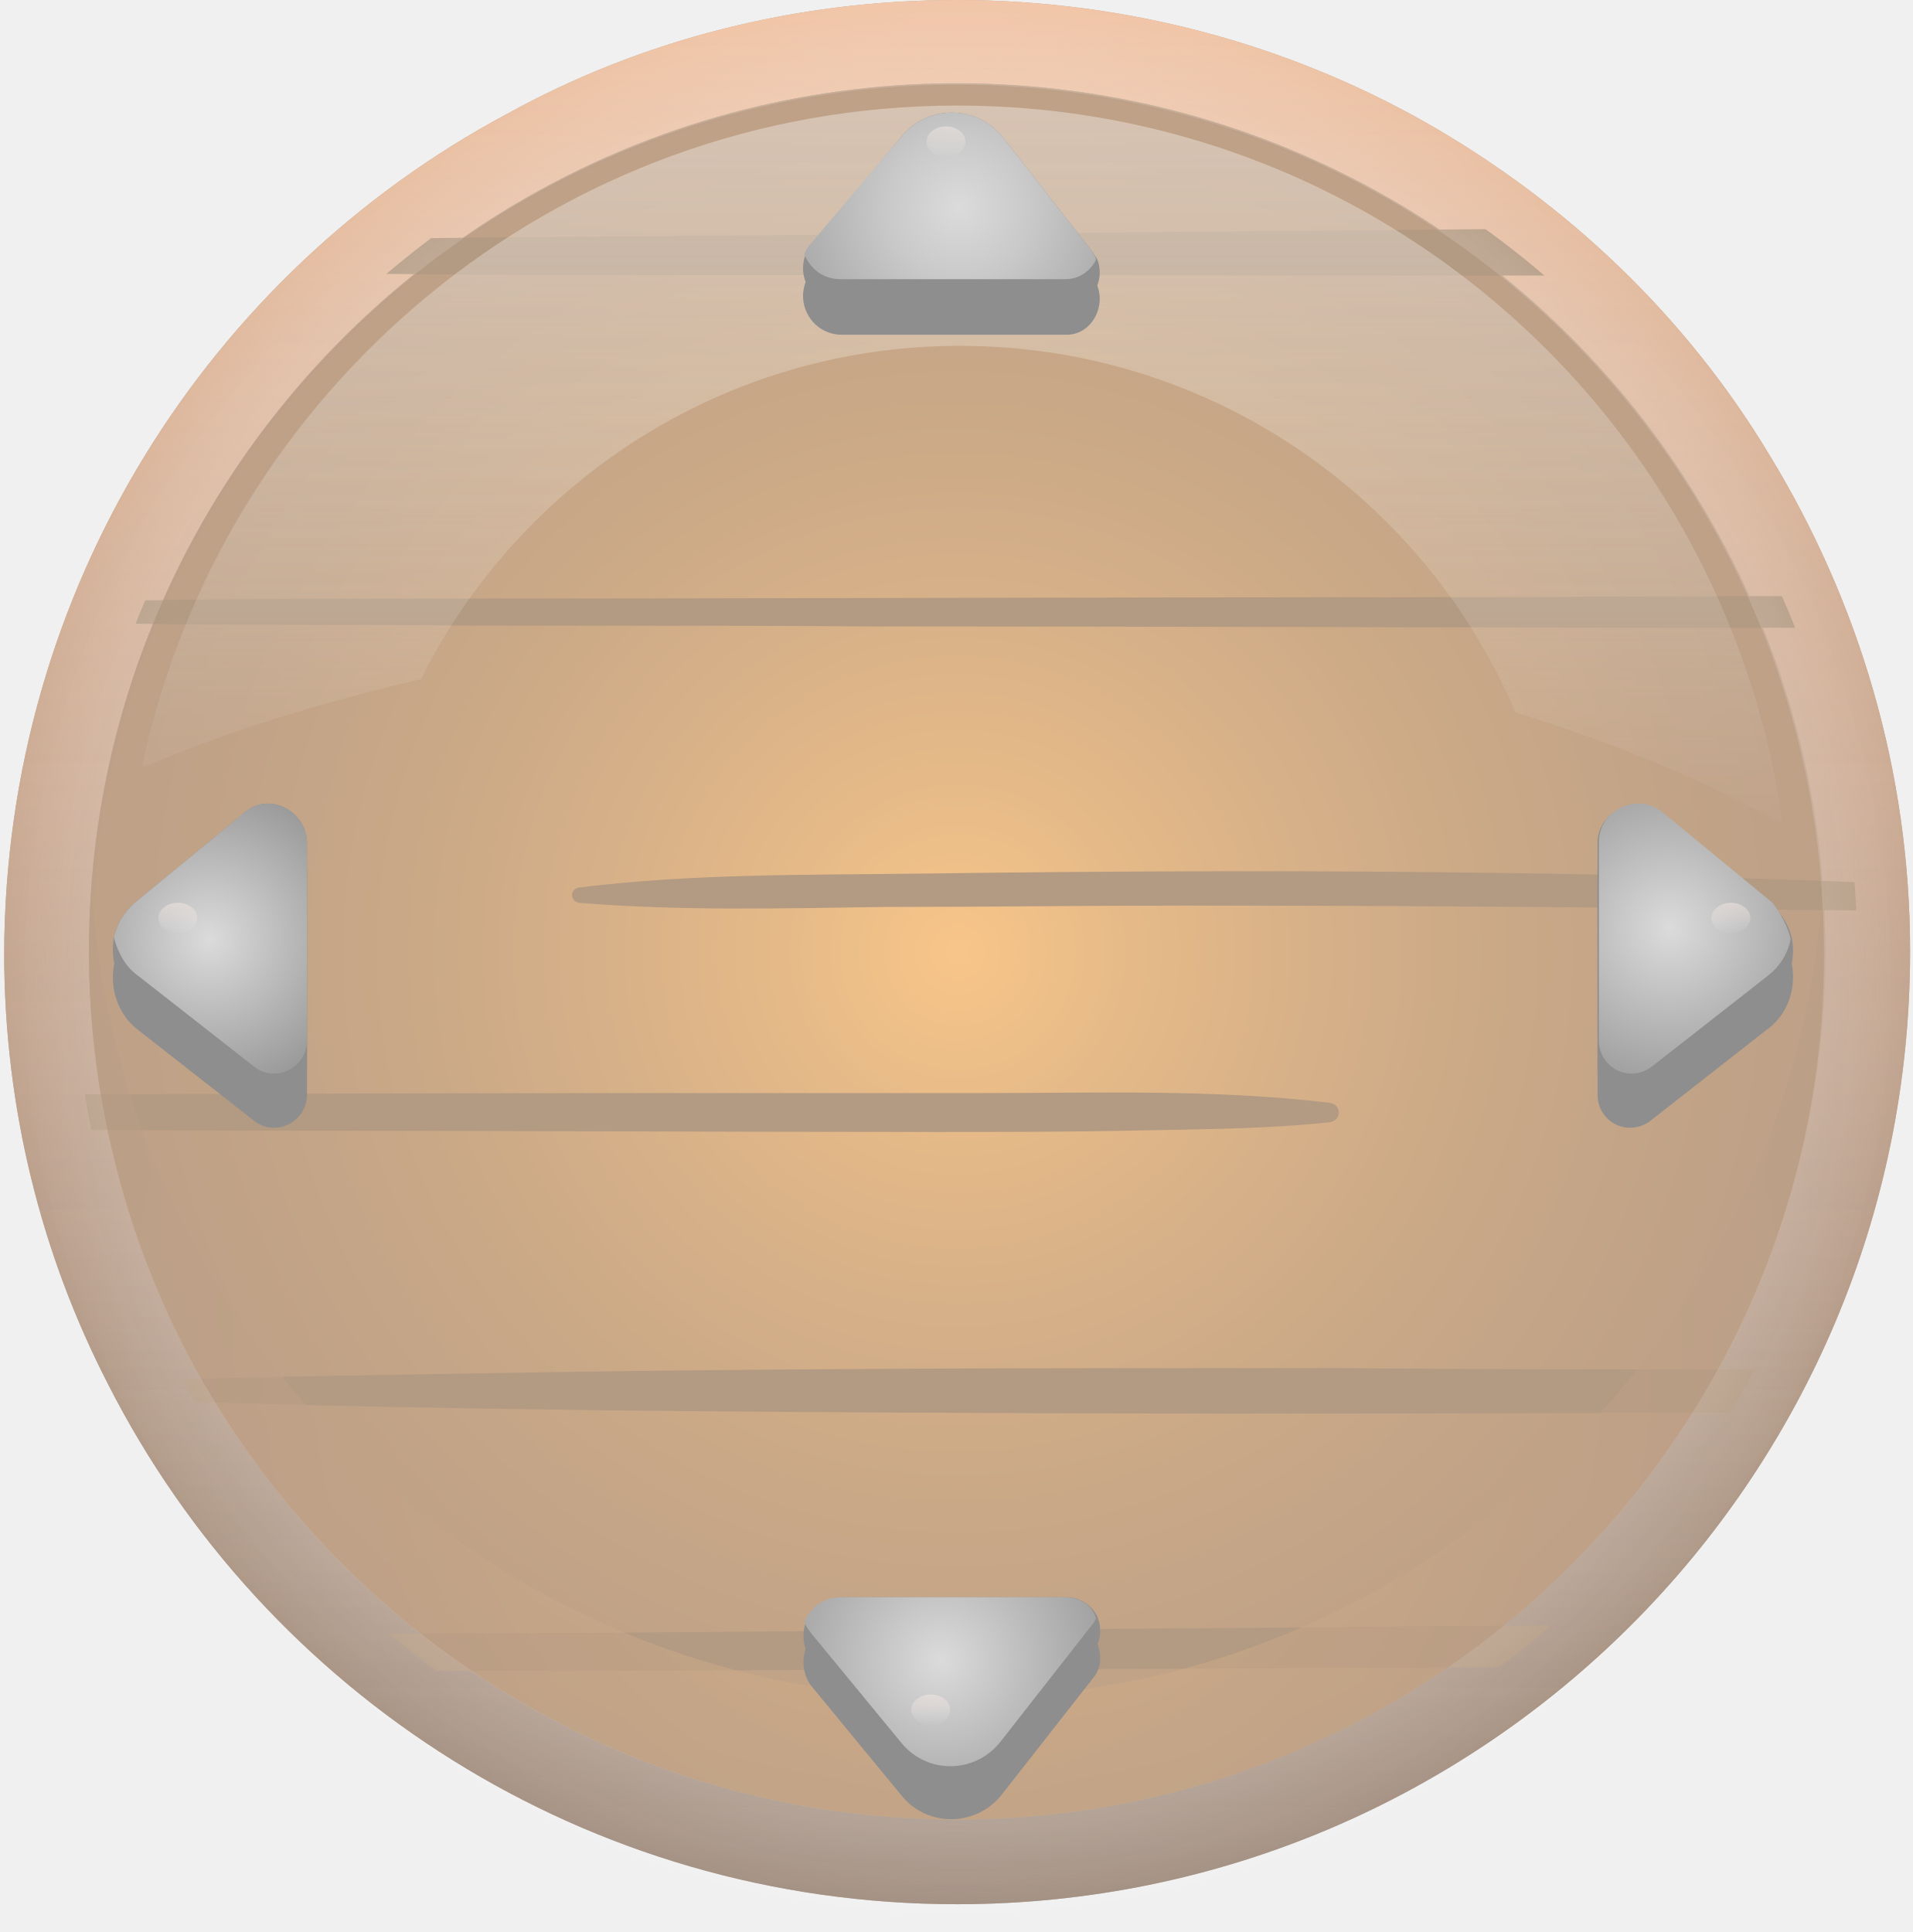
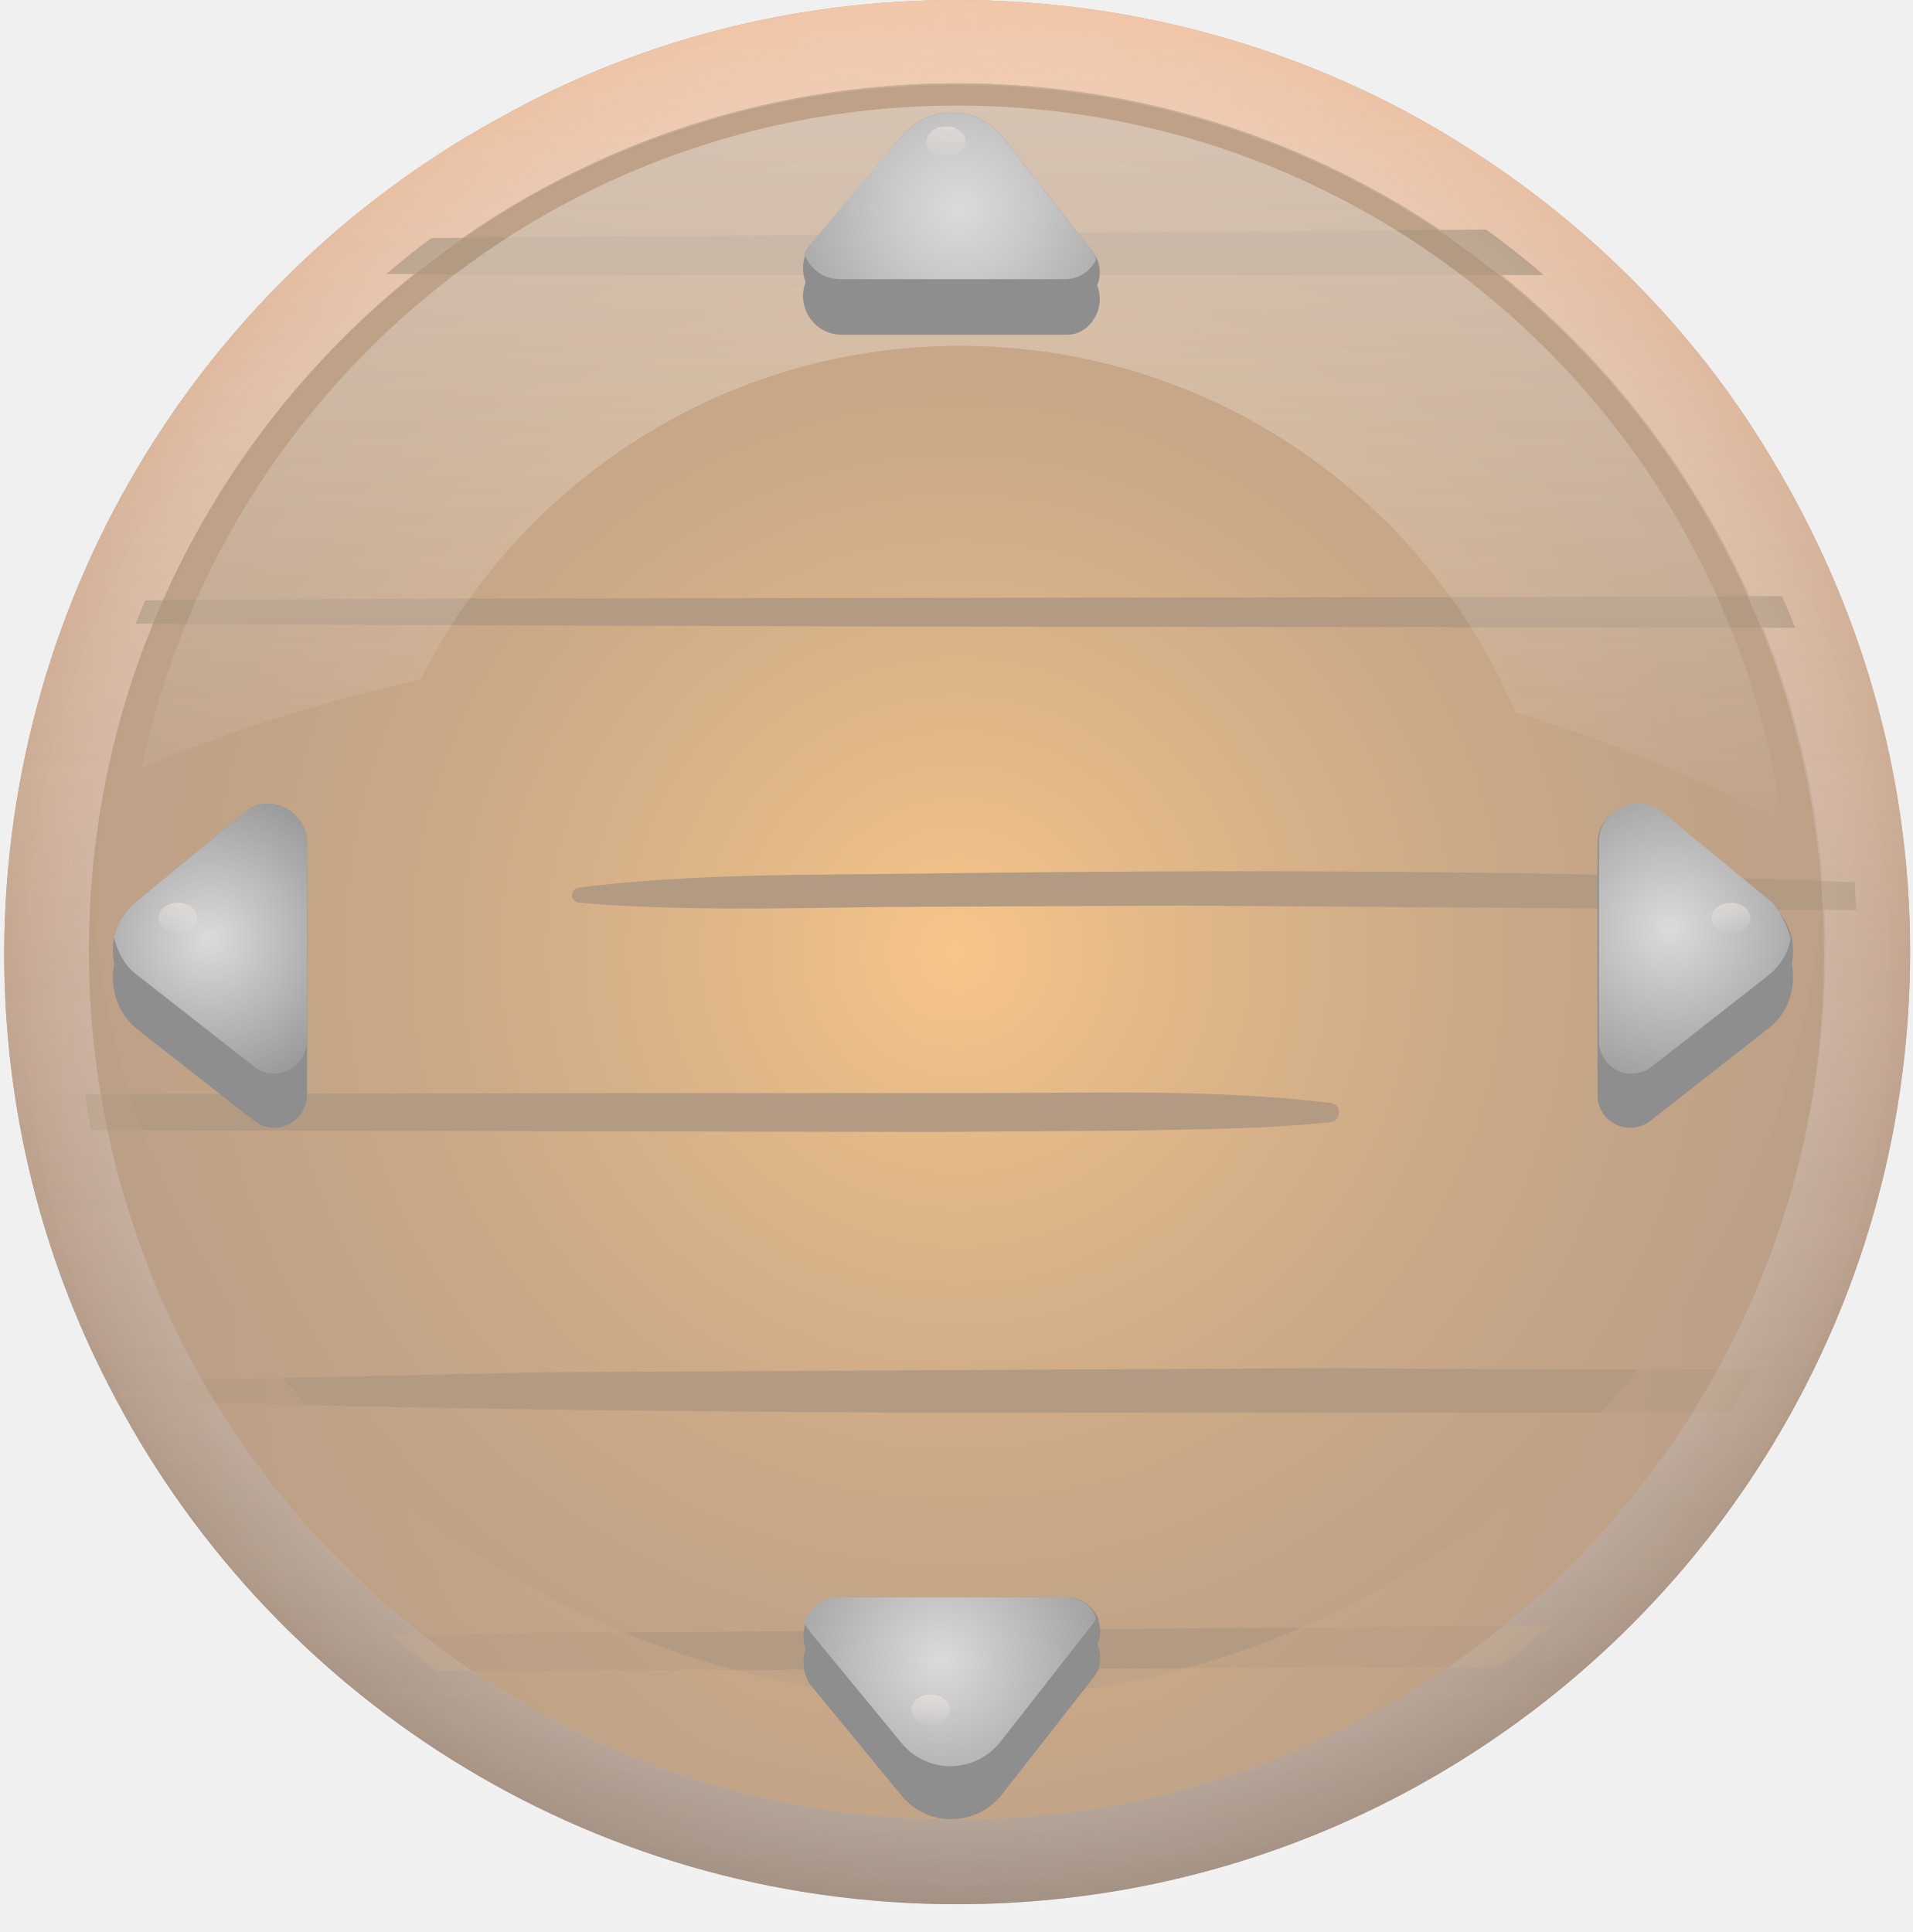
- <svg xmlns="http://www.w3.org/2000/svg" version="1.1" id="Layer_1" x="0px" y="0px" viewBox="0 0 137.7 139.1" style="enable-background:new 0 0 137.7 139.1;" xml:space="preserve">
-   <style type="text/css">
- 	.st0{fill:url(#SVGID_1_);}
- 	.st1{opacity:0.5;}
- 	.st2{fill:url(#SVGID_2_);}
- 	.st3{fill:url(#SVGID_3_);}
- 	.st4{fill:#845124;}
- 	.st5{fill:url(#SVGID_4_);}
- 	.st6{filter:url(#Adobe_OpacityMaskFilter);}
- 	.st7{fill:#FFFFFF;}
- 	.st8{mask:url(#SVGID_5_);}
- 	.st9{fill:#764314;}
- 	.st10{opacity:0.5;fill:url(#SVGID_6_);}
- 	.st11{opacity:0.8;fill:url(#SVGID_7_);}
- 	.st12{fill:#8E8E8E;}
- 	.st13{fill:url(#SVGID_8_);}
- 	.st14{fill:url(#SVGID_9_);}
- 	.st15{fill:url(#SVGID_10_);}
- 	.st16{fill:url(#SVGID_11_);}
- 	.st17{fill:url(#SVGID_12_);}
- 	.st18{fill:url(#SVGID_13_);}
- 	.st19{fill:url(#SVGID_14_);}
- 	.st20{fill:url(#SVGID_15_);}
- 	.st21{fill:url(#SVGID_16_);}
- </style>
-   <radialGradient id="SVGID_1_" cx="68.922" cy="70.555" r="68.558" gradientUnits="userSpaceOnUse">
-     <stop offset="0.114" style="stop-color:#FFFFFF;stop-opacity:0" />
-     <stop offset="0.489" style="stop-color:#F2E7E2" />
-     <stop offset="0.7" style="stop-color:#F3E9E5;stop-opacity:0.585" />
-     <stop offset="0.855" style="stop-color:#F8F1EE;stop-opacity:0.28" />
-     <stop offset="0.992" style="stop-color:#FFFEFE;stop-opacity:9.840548e-03" />
-     <stop offset="0.997" style="stop-color:#FFFFFF;stop-opacity:0" />
+ <svg xmlns="http://www.w3.org/2000/svg" xmlns:xlink="http://www.w3.org/1999/xlink" viewBox="0 0 137.7 139.1">
+   <radialGradient id="A" cx="68.923" cy="70.555" r="68.558" gradientUnits="userSpaceOnUse">
+     <stop offset=".114" stop-color="#fff" stop-opacity="0" />
+     <stop offset=".489" stop-color="#f2e7e2" />
+     <stop offset=".7" stop-color="#f3e9e5" stop-opacity=".585" />
+     <stop offset=".855" stop-color="#f8f1ee" stop-opacity=".28" />
+     <stop offset=".992" stop-color="#fffefe" stop-opacity=".01" />
+     <stop offset=".997" stop-color="#fff" stop-opacity="0" />
  </radialGradient>
-   <path class="st0" d="M127.5,34.9c-6.1-10-14.6-18.3-24.8-24C92.7,5.2,81.2,2,68.9,2c-11.7,0-22.8,2.9-32.5,8.2  C15,21.7,0.4,44.4,0.4,70.5c0,11.2,2.7,21.8,7.5,31.1c11.3,22.2,34.5,37.4,61.1,37.4c37.9,0,68.6-30.7,68.6-68.6  C137.5,57.5,133.8,45.3,127.5,34.9z M68.9,134.8c-25,0-46.6-14.2-57.2-35.1c-4.5-8.8-7-18.7-7-29.2c0-35.5,28.8-64.2,64.2-64.2  c23.2,0,43.6,12.3,54.8,30.8c5.9,9.7,9.4,21.2,9.4,33.4C133.1,106,104.4,134.8,68.9,134.8z" />
-   <g class="st1">
-     <linearGradient id="SVGID_2_" gradientUnits="userSpaceOnUse" x1="68.922" y1="0" x2="68.922" y2="137.11">
-       <stop offset="0" style="stop-color:#FFFFFF" />
-       <stop offset="0" style="stop-color:#90551D" />
-       <stop offset="1" style="stop-color:#4C2609;stop-opacity:0.75" />
+   <path d="M127.5 34.9c-6.1-10-14.6-18.3-24.8-24C92.7 5.2 81.2 2 68.9 2c-11.7 0-22.8 2.9-32.5 8.2C15 21.7.4 44.4.4 70.5c0 11.2 2.7 21.8 7.5 31.1C19.2 123.8 42.4 139 69 139c37.9 0 68.6-30.7 68.6-68.6-.1-12.9-3.8-25.1-10.1-35.5zm-58.6 99.9c-25 0-46.6-14.2-57.2-35.1-4.5-8.8-7-18.7-7-29.2C4.7 35 33.5 6.3 68.9 6.3c23.2 0 43.6 12.3 54.8 30.8 5.9 9.7 9.4 21.2 9.4 33.4 0 35.5-28.7 64.3-64.2 64.3z" fill="url(#A)" />
+   <g opacity=".5">
+     <linearGradient id="B" gradientUnits="userSpaceOnUse" x1="68.923" y1="0" x2="68.923" y2="137.11">
+       <stop offset="0" stop-color="#fff" />
+       <stop offset="0" stop-color="#90551d" />
+       <stop offset="1" stop-color="#4c2609" stop-opacity=".75" />
    </linearGradient>
-     <path class="st2" d="M137.5,68.5c0,37.9-30.7,68.6-68.6,68.6c-26.7,0-49.8-15.2-61.1-37.4c-4.8-9.3-7.5-19.9-7.5-31.1   C0.4,42.4,15,19.7,36.5,8.2C46.1,2.9,57.2,0,68.9,0c12.2,0,23.8,3.2,33.7,8.8c10.2,5.8,18.8,14,24.8,24   C133.8,43.3,137.5,55.5,137.5,68.5z" />
-     <linearGradient id="SVGID_3_" gradientUnits="userSpaceOnUse" x1="68.922" y1="0" x2="68.922" y2="137.11">
-       <stop offset="0" style="stop-color:#FFFFFF" />
-       <stop offset="0" style="stop-color:#F29C61" />
-       <stop offset="1" style="stop-color:#4C2609;stop-opacity:0.75" />
+     <use xlink:href="#F" fill="url(#B)" />
+     <linearGradient id="C" gradientUnits="userSpaceOnUse" x1="68.923" y1="0" x2="68.923" y2="137.11">
+       <stop offset="0" stop-color="#fff" />
+       <stop offset="0" stop-color="#f29c61" />
+       <stop offset="1" stop-color="#4c2609" stop-opacity=".75" />
    </linearGradient>
-     <path class="st3" d="M137.5,68.5c0,37.9-30.7,68.6-68.6,68.6c-26.7,0-49.8-15.2-61.1-37.4c-4.8-9.3-7.5-19.9-7.5-31.1   C0.4,42.4,15,19.7,36.5,8.2C46.1,2.9,57.2,0,68.9,0c12.2,0,23.8,3.2,33.7,8.8c10.2,5.8,18.8,14,24.8,24   C133.8,43.3,137.5,55.5,137.5,68.5z" />
-     <path class="st4" d="M131.4,68.5c0,34.5-28,62.5-62.5,62.5c-24.3,0-45.3-13.9-55.7-34.1c-4.3-8.5-6.8-18.1-6.8-28.4   c0-34.5,28-62.5,62.5-62.5c22.6,0,42.4,12,53.3,29.9C128.1,45.5,131.4,56.6,131.4,68.5z" />
-     <radialGradient id="SVGID_4_" cx="68.933" cy="68.548" r="86.87" gradientUnits="userSpaceOnUse">
-       <stop offset="0" style="stop-color:#FF9A21" />
-       <stop offset="0.135" style="stop-color:#DD8520" />
-       <stop offset="0.295" style="stop-color:#BC701F" />
-       <stop offset="0.46" style="stop-color:#A2601E" />
-       <stop offset="0.629" style="stop-color:#90541D" />
-       <stop offset="0.805" style="stop-color:#854D1D" />
-       <stop offset="1" style="stop-color:#814B1D" />
+     <use xlink:href="#F" fill="url(#C)" />
+     <use xlink:href="#G" fill="#845124" />
+     <radialGradient id="D" cx="68.933" cy="68.548" r="86.87" gradientUnits="userSpaceOnUse">
+       <stop offset="0" stop-color="#ff9a21" />
+       <stop offset=".135" stop-color="#dd8520" />
+       <stop offset=".295" stop-color="#bc701f" />
+       <stop offset=".46" stop-color="#a2601e" />
+       <stop offset=".629" stop-color="#90541d" />
+       <stop offset=".805" stop-color="#854d1d" />
+       <stop offset="1" stop-color="#814b1d" />
    </radialGradient>
-     <path class="st5" d="M131.4,68.5c0,34.5-28,62.5-62.5,62.5c-24.3,0-45.3-13.9-55.7-34.1c-4.3-8.5-6.8-18.1-6.8-28.4   c0-34.5,28-62.5,62.5-62.5c22.6,0,42.4,12,53.3,29.9C128.1,45.5,131.4,56.6,131.4,68.5z" />
+     <use xlink:href="#G" fill="url(#D)" />
    <defs>
-       <filter id="Adobe_OpacityMaskFilter" filterUnits="userSpaceOnUse" x="-34" y="16.2" width="205.6" height="104.2">
-         <feColorMatrix type="matrix" values="1 0 0 0 0  0 1 0 0 0  0 0 1 0 0  0 0 0 1 0" />
+       <filter id="E" filterUnits="userSpaceOnUse" x="-34" y="16.2" width="205.6" height="104.2">
+         <feColorMatrix values="1 0 0 0 0 0 1 0 0 0 0 0 1 0 0 0 0 0 1 0" />
      </filter>
+       <path id="F" d="M137.5 68.5c0 37.9-30.7 68.6-68.6 68.6-26.7 0-49.8-15.2-61.1-37.4C3 90.4.3 79.8.3 68.6.4 42.4 15 19.7 36.5 8.2 46.1 2.9 57.2 0 68.9 0c12.2 0 23.8 3.2 33.7 8.8 10.2 5.8 18.8 14 24.8 24 6.4 10.5 10.1 22.7 10.1 35.7z" />
+       <path id="G" d="M131.4 68.5c0 34.5-28 62.5-62.5 62.5-24.3 0-45.3-13.9-55.7-34.1-4.3-8.5-6.8-18.1-6.8-28.4C6.4 34 34.4 6 68.9 6c22.6 0 42.4 12 53.3 29.9a61.85 61.85 0 0 1 9.2 32.6z" />
    </defs>
-     <mask maskUnits="userSpaceOnUse" x="-34" y="16.2" width="205.6" height="104.2" id="SVGID_5_">
-       <g class="st6">
-         <path class="st7" d="M133.7,68.6c0,35.5-28.8,64.2-64.2,64.2c-25,0-46.6-14.2-57.2-35.1c-4.5-8.7-7-18.7-7-29.2     C5.2,33.2,34,4.4,69.4,4.4c23.2,0,43.6,12.3,54.8,30.8C130.2,44.9,133.7,56.4,133.7,68.6z" />
+     <mask maskUnits="userSpaceOnUse" x="-34" y="16.2" width="205.6" height="104.2" id="H">
+       <g filter="url(#E)">
+         <path d="M133.7 68.6c0 35.5-28.8 64.2-64.2 64.2-25 0-46.6-14.2-57.2-35.1-4.5-8.7-7-18.7-7-29.2C5.2 33.2 34 4.4 69.4 4.4c23.2 0 43.6 12.3 54.8 30.8a63.46 63.46 0 0 1 9.5 33.4z" fill="#fff" />
      </g>
    </mask>
-     <g class="st8">
-       <g>
-         <g>
-           <path class="st9" d="M0.7,19.1c20.3,0.8,40.6,0.7,60.9,0.7c20.3,0,40.6,0.1,60.9,0c11.5,0,23,0.3,34.4-0.3c1.9-0.1,1.9-2.9,0-3      c-10.1-0.5-20.3-0.2-30.4-0.1c-10.1,0-20.3,0.1-30.4,0.2c-20.3,0.2-40.6,0.3-60.9,0.5c-11.5,0.1-22.9,0.4-34.4,0.9      C-0.1,17.9-0.1,19.1,0.7,19.1L0.7,19.1z" />
-         </g>
-       </g>
-       <g>
-         <g>
-           <path class="st9" d="M-7.9,44.5c5.8,0.1,11.7,0.3,17.5,0.4c5.8,0.1,11.7,0.1,17.5,0.1c11.7,0.1,23.3,0,35,0.1      c23.1,0,46.3,0.1,69.4,0.1c13.2,0,26.3,0,39.5-0.5c0.8,0,0.8-1.2,0-1.2C147.7,42.6,124.4,43,101,43c-23.1,0-46.3,0.1-69.4,0.1      c-6.6,0-13.2,0-19.7,0.1c-6.6,0.1-13.2,0.4-19.7,0.5C-8.4,43.7-8.4,44.5-7.9,44.5L-7.9,44.5z" />
-         </g>
-       </g>
-       <g>
-         <g>
-           <path class="st9" d="M153.3,64.5c-29-1.8-58.2-2-87.2-1.6c-8.1,0.1-16.4,0-24.4,1c-0.7,0.1-0.7,1,0,1.1      c7.3,0.6,14.6,0.4,21.9,0.3c7.2,0,14.5-0.1,21.7-0.1c14.5,0,29.1,0.1,43.6,0.3c8.1,0.1,16.3,0.1,24.4,0.1      C154,65.6,154,64.5,153.3,64.5L153.3,64.5z" />
-         </g>
-       </g>
-       <g>
-         <g>
-           <path class="st9" d="M-33.1,80.9c16.7,0.5,33.5,0.4,50.2,0.5c16.7,0,33.5,0.1,50.2,0.1c4.7,0,9.5,0,14.2-0.1      c4.8-0.1,9.5-0.1,14.2-0.6c0.9-0.1,0.9-1.3,0-1.4c-8.3-1-16.9-0.7-25.2-0.7c-8.3,0-16.6,0-25,0c-16.7,0-33.5,0.1-50.2,0.1      c-9.5,0-19,0.2-28.5,0.4C-34.3,79.1-34.3,80.8-33.1,80.9L-33.1,80.9z" />
-         </g>
-       </g>
-       <g>
-         <g>
-           <path class="st9" d="M153.8,99.2c-4.8-0.2-9.6-0.4-14.5-0.5c-4.7-0.1-9.5,0-14.2-0.1c-9.6,0-19.1,0-28.7-0.1      c-19.1,0-38.2,0-57.3,0.3c-10.8,0.2-21.6,0.3-32.4,0.7c-0.8,0-0.8,1.2,0,1.2c19.1,0.7,38.2,0.9,57.3,1c19.1,0.1,38.2,0.1,57.3,0      c5.4,0,10.8,0,16.2-0.1c5.4,0,10.8-0.3,16.2-0.5C155,101.1,155,99.3,153.8,99.2L153.8,99.2z" />
-         </g>
-       </g>
-       <g>
-         <g>
-           <path class="st9" d="M5.3,119.8c9.1,0.9,18.4,0.5,27.5,0.5c9.1,0,18.2,0,27.2-0.1c18.2,0,36.5-0.1,54.7-0.2      c10.3-0.1,20.7,0.2,31-0.9c0.9-0.1,1-1.4,0-1.5c-9.1-0.9-18.4-0.7-27.5-0.6c-9.1,0-18.2,0.1-27.2,0.2      c-18.2,0.1-36.5,0.3-54.7,0.4c-10.3,0.1-20.7-0.3-31,0.8C4.3,118.5,4.3,119.7,5.3,119.8L5.3,119.8z" />
-         </g>
-       </g>
+     <g mask="url(#H)" fill="#764314">
+       <path d="M.7 19.1c20.3.8 40.6.7 60.9.7h60.9c11.5 0 23 .3 34.4-.3 1.9-.1 1.9-2.9 0-3-10.1-.5-20.3-.2-30.4-.1l-30.4.2-60.9.5A987.22 987.22 0 0 0 .8 18a.56.56 0 0 0-.1 1.1h0zm-8.6 25.4l17.5.4 17.5.1 35 .1 69.4.1 39.5-.5c.8 0 .8-1.2 0-1.2-23.3-.9-46.6-.5-70-.5l-69.4.1-19.7.1-19.7.5c-.6 0-.6.8-.1.8h0zm161.2 20c-29-1.8-58.2-2-87.2-1.6-8.1.1-16.4 0-24.4 1-.7.1-.7 1 0 1.1 7.3.6 14.6.4 21.9.3l21.7-.1 43.6.3 24.4.1c.7 0 .7-1.1 0-1.1h0zM-33.1 80.9c16.7.5 33.5.4 50.2.5l50.2.1 14.2-.1c4.8-.1 9.5-.1 14.2-.6a.7.7 0 0 0 0-1.4c-8.3-1-16.9-.7-25.2-.7h-25l-50.2.1-28.5.4c-1.1-.1-1.1 1.6.1 1.7h0zm186.9 18.3l-14.5-.5c-4.7-.1-9.5 0-14.2-.1-9.6 0-19.1 0-28.7-.1l-57.3.3-32.4.7c-.8 0-.8 1.2 0 1.2 19.1.7 38.2.9 57.3 1h57.3l16.2-.1c5.4 0 10.8-.3 16.2-.5 1.3 0 1.3-1.8.1-1.9h0zM5.3 119.8c9.1.9 18.4.5 27.5.5l81.9-.3c10.3-.1 20.7.2 31-.9.9-.1 1-1.4 0-1.5-9.1-.9-18.4-.7-27.5-.6l-81.9.6c-10.3.1-20.7-.3-31 .8-1 .1-1 1.3 0 1.4h0z" />
    </g>
-     <radialGradient id="SVGID_6_" cx="68.933" cy="97.575" r="69.672" gradientUnits="userSpaceOnUse">
-       <stop offset="0" style="stop-color:#FF9A21" />
-       <stop offset="0.135" style="stop-color:#DD8520" />
-       <stop offset="0.295" style="stop-color:#BC701F" />
-       <stop offset="0.46" style="stop-color:#A2601E" />
-       <stop offset="0.629" style="stop-color:#90541D" />
-       <stop offset="0.805" style="stop-color:#854D1D" />
-       <stop offset="1" style="stop-color:#814B1D" />
+     <radialGradient id="I" cx="68.933" cy="97.575" r="69.672" gradientUnits="userSpaceOnUse">
+       <stop offset="0" stop-color="#ff9a21" />
+       <stop offset=".135" stop-color="#dd8520" />
+       <stop offset=".295" stop-color="#bc701f" />
+       <stop offset=".46" stop-color="#a2601e" />
+       <stop offset=".629" stop-color="#90541d" />
+       <stop offset=".805" stop-color="#854d1d" />
+       <stop offset="1" stop-color="#814b1d" />
    </radialGradient>
-     <path class="st10" d="M131.4,68.5c0,34.5-28,62.5-62.5,62.5c-24.3,0-45.3-13.8-55.7-34.1c-4.3-8.5-6.8-18.1-6.8-28.4   c0-1.5,0.1-2.9,0.2-4.3c0.6,8.6,2.9,16.7,6.6,24c10.3,20.2,31.4,34.1,55.7,34.1c33,0,60.1-25.7,62.3-58.2   C131.3,65.6,131.4,67.1,131.4,68.5z" />
+     <path d="M131.4 68.5c0 34.5-28 62.5-62.5 62.5-24.3 0-45.3-13.8-55.7-34.1-4.3-8.5-6.8-18.1-6.8-28.4 0-1.5.1-2.9.2-4.3.6 8.6 2.9 16.7 6.6 24 10.3 20.2 31.4 34.1 55.7 34.1 33 0 60.1-25.7 62.3-58.2.1 1.5.2 3 .2 4.4z" opacity=".5" fill="url(#I)" />
  </g>
-   <linearGradient id="SVGID_7_" gradientUnits="userSpaceOnUse" x1="69.272" y1="61.791" x2="69.272" y2="-41.636">
-     <stop offset="0" style="stop-color:#FFFFFF;stop-opacity:0" />
-     <stop offset="0.384" style="stop-color:#F9F5F2;stop-opacity:0.384" />
-     <stop offset="1" style="stop-color:#F2E7E2" />
+   <linearGradient id="J" gradientUnits="userSpaceOnUse" x1="69.273" y1="61.791" x2="69.273" y2="-41.636">
+     <stop offset="0" stop-color="#fff" stop-opacity="0" />
+     <stop offset=".384" stop-color="#f9f5f2" stop-opacity=".384" />
+     <stop offset="1" stop-color="#f2e7e2" />
  </linearGradient>
-   <path class="st11" d="M128.3,59.3c-5.6-3.1-12-5.8-19.2-8c-6.6-15.5-22-26.4-40-26.4c-17,0-31.7,9.8-38.8,24  c-7.3,1.7-14.1,3.8-20.1,6.4C15.9,28.1,40,7.6,68.9,7.6c21.7,0,40.7,11.5,51.2,28.7C124.3,43.2,127.2,51,128.3,59.3z" />
-   <g>
-     <g>
-       <path class="st12" d="M78.7,120.8l-6.5,8.3c-1.8,2.4-5.3,2.5-7.2,0.3l-6.5-7.9c-0.7-0.8-0.8-1.9-0.5-2.8c0.4-1,1.3-1.8,2.6-1.8    l16.2,0c1,0,1.8,0.6,2.2,1.4C79.3,119.2,79.3,120.1,78.7,120.8z" />
-       <path class="st12" d="M127.1,74.2l-8.3,6.5c-1.6,1.2-3.8,0.1-3.8-1.9v-1.9l0-14.3c0-2.3,2.8-3.6,4.6-2.1l7.9,6.5    c0.8,0.7,1.3,1.6,1.5,2.5C129.3,71.2,128.7,73.1,127.1,74.2z" />
-       <path class="st12" d="M22.1,62.6l0,14.3v1.9c0,2-2.3,3.1-3.8,1.9l-8.3-6.5c-1.5-1.1-2.1-3-1.8-4.7c0.2-0.9,0.7-1.8,1.5-2.5    l7.9-6.5C19.3,59,22,60.2,22.1,62.6z" />
-       <path class="st12" d="M76.8,24.1l-16.2,0c-2,0-3.3-2-2.6-3.8c0.1-0.3,0.3-0.6,0.5-0.8l6.5-7.9c1.9-2.2,5.4-2.1,7.2,0.2l6.5,8.3    c0.1,0.2,0.2,0.3,0.3,0.5C79.6,22.2,78.5,24.1,76.8,24.1z" />
-     </g>
-     <g>
-       <path class="st12" d="M78.7,118.9l-6.5,8.3c-1.8,2.4-5.3,2.5-7.2,0.3l-6.5-7.9c-0.7-0.8-0.8-1.9-0.5-2.8c0.4-1,1.3-1.8,2.6-1.8    l16.2,0c1,0,1.8,0.6,2.2,1.4C79.3,117.2,79.3,118.1,78.7,118.9z" />
-       <path class="st12" d="M127.1,72.3l-8.3,6.5c-1.6,1.2-3.8,0.1-3.8-1.9v-1.9l0-14.3c0-2.3,2.8-3.6,4.6-2.1l7.9,6.5    c0.8,0.7,1.3,1.6,1.5,2.5C129.3,69.3,128.7,71.1,127.1,72.3z" />
-       <path class="st12" d="M22.1,60.6l0,14.3v1.9c0,2-2.3,3.1-3.8,1.9l-8.3-6.5c-1.5-1.1-2.1-3-1.8-4.7c0.2-0.9,0.7-1.8,1.5-2.5    l7.9-6.5C19.3,57,22,58.3,22.1,60.6z" />
-       <path class="st12" d="M76.8,22.1l-16.2,0c-2,0-3.3-2-2.6-3.8c0.1-0.3,0.3-0.6,0.5-0.8L65,9.7c1.9-2.2,5.4-2.1,7.2,0.2l6.5,8.3    c0.1,0.2,0.2,0.3,0.3,0.5C79.6,20.3,78.5,22.1,76.8,22.1z" />
-     </g>
-     <g>
-       <radialGradient id="SVGID_8_" cx="67.715" cy="119.545" r="15.858" gradientUnits="userSpaceOnUse">
-         <stop offset="0" style="stop-color:#DBDBDB" />
-         <stop offset="1" style="stop-color:#8E8E8E" />
-       </radialGradient>
-       <path class="st13" d="M78.9,116.5c-0.1,0.2-0.1,0.3-0.3,0.5l-6.5,8.3c-1.8,2.4-5.3,2.5-7.2,0.2l-6.5-7.9c-0.2-0.3-0.4-0.5-0.5-0.8    c0.4-1,1.3-1.8,2.6-1.8l16.2,0C77.8,115,78.6,115.6,78.9,116.5z" />
-       <radialGradient id="SVGID_9_" cx="120.197" cy="66.843" r="14.557" gradientUnits="userSpaceOnUse">
-         <stop offset="0" style="stop-color:#DBDBDB" />
-         <stop offset="1" style="stop-color:#8E8E8E" />
-       </radialGradient>
-       <path class="st14" d="M128.9,67.6c-0.2,1.1-0.8,2-1.7,2.7l-8.3,6.5c-1.6,1.2-3.8,0.1-3.8-1.9l0-14.3c0-2.3,2.8-3.6,4.6-2.1    l7.9,6.5C128.2,65.8,128.7,66.7,128.9,67.6z" />
-       <radialGradient id="SVGID_10_" cx="15.088" cy="67.601" r="13.095" gradientUnits="userSpaceOnUse">
-         <stop offset="0" style="stop-color:#DBDBDB" />
-         <stop offset="1" style="stop-color:#8E8E8E" />
-       </radialGradient>
-       <path class="st15" d="M22.1,60.6l0,14.3c0,2-2.3,3.1-3.8,1.9l-8.3-6.5c-1-0.7-1.5-1.7-1.8-2.8c0.2-0.9,0.7-1.8,1.5-2.5l7.9-6.5    C19.3,57,22,58.3,22.1,60.6z" />
-       <radialGradient id="SVGID_11_" cx="69.05" cy="14.988" r="18.089" gradientUnits="userSpaceOnUse">
-         <stop offset="0" style="stop-color:#DBDBDB" />
-         <stop offset="0.285" style="stop-color:#C9C9C9" />
-         <stop offset="0.852" style="stop-color:#9B9B9B" />
-         <stop offset="1" style="stop-color:#8E8E8E" />
-       </radialGradient>
-       <path class="st16" d="M78.9,18.7c-0.4,0.8-1.2,1.4-2.2,1.4l-16.2,0c-1.3,0-2.2-0.8-2.6-1.8c0.1-0.3,0.3-0.6,0.5-0.8L65,9.7    c1.9-2.2,5.4-2.1,7.2,0.2l6.5,8.3C78.8,18.4,78.9,18.6,78.9,18.7z" />
-     </g>
-     <linearGradient id="SVGID_12_" gradientUnits="userSpaceOnUse" x1="68.075" y1="11.39" x2="68.075" y2="7.037">
-       <stop offset="0" style="stop-color:#FFFFFF;stop-opacity:0" />
-       <stop offset="6.804752e-02" style="stop-color:#FBF8F6;stop-opacity:6.804752e-02" />
-       <stop offset="0.216" style="stop-color:#F6EEEB;stop-opacity:0.216" />
-       <stop offset="0.423" style="stop-color:#F3E9E4;stop-opacity:0.423" />
-       <stop offset="1" style="stop-color:#F2E7E2" />
-     </linearGradient>
-     <ellipse class="st17" cx="68.1" cy="10.2" rx="1.4" ry="1.1" />
-     <linearGradient id="SVGID_13_" gradientUnits="userSpaceOnUse" x1="12.841" y1="67.297" x2="12.841" y2="62.944">
-       <stop offset="0" style="stop-color:#FFFFFF;stop-opacity:0" />
-       <stop offset="6.804752e-02" style="stop-color:#FBF8F6;stop-opacity:6.804752e-02" />
-       <stop offset="0.216" style="stop-color:#F6EEEB;stop-opacity:0.216" />
-       <stop offset="0.423" style="stop-color:#F3E9E4;stop-opacity:0.423" />
-       <stop offset="1" style="stop-color:#F2E7E2" />
-     </linearGradient>
-     <ellipse class="st18" cx="12.8" cy="66.1" rx="1.4" ry="1.1" />
-     <linearGradient id="SVGID_14_" gradientUnits="userSpaceOnUse" x1="67.034" y1="124.31" x2="67.034" y2="119.957">
-       <stop offset="0" style="stop-color:#FFFFFF;stop-opacity:0" />
-       <stop offset="6.804752e-02" style="stop-color:#FBF8F6;stop-opacity:6.804752e-02" />
-       <stop offset="0.216" style="stop-color:#F6EEEB;stop-opacity:0.216" />
-       <stop offset="0.423" style="stop-color:#F3E9E4;stop-opacity:0.423" />
-       <stop offset="1" style="stop-color:#F2E7E2" />
-     </linearGradient>
-     <ellipse class="st19" cx="67" cy="123.1" rx="1.4" ry="1.1" />
-     <linearGradient id="SVGID_15_" gradientUnits="userSpaceOnUse" x1="124.634" y1="67.297" x2="124.634" y2="62.944">
-       <stop offset="0" style="stop-color:#FFFFFF;stop-opacity:0" />
-       <stop offset="6.804752e-02" style="stop-color:#FBF8F6;stop-opacity:6.804752e-02" />
-       <stop offset="0.216" style="stop-color:#F6EEEB;stop-opacity:0.216" />
-       <stop offset="0.423" style="stop-color:#F3E9E4;stop-opacity:0.423" />
-       <stop offset="1" style="stop-color:#F2E7E2" />
-     </linearGradient>
-     <ellipse class="st20" cx="124.6" cy="66.1" rx="1.4" ry="1.1" />
+   <path d="M128.3 59.3c-5.6-3.1-12-5.8-19.2-8-6.6-15.5-22-26.4-40-26.4-17 0-31.7 9.8-38.8 24-7.3 1.7-14.1 3.8-20.1 6.4C15.9 28.1 40 7.6 68.9 7.6c21.7 0 40.7 11.5 51.2 28.7 4.2 6.9 7.1 14.7 8.2 23z" opacity=".8" fill="url(#J)" />
+   <g fill="#8e8e8e">
+     <path d="M78.7 120.8l-6.5 8.3c-1.8 2.4-5.3 2.5-7.2.3l-6.5-7.9c-.7-.8-.8-1.9-.5-2.8.4-1 1.3-1.8 2.6-1.8h16.2c1 0 1.8.6 2.2 1.4.3.9.3 1.8-.3 2.5zm48.4-46.6l-8.3 6.5a2.35 2.35 0 0 1-3.8-1.9V62.6c0-2.3 2.8-3.6 4.6-2.1l7.9 6.5a4.7 4.7 0 0 1 1.5 2.5c.3 1.7-.3 3.6-1.9 4.7zm-105-11.6v16.2c0 2-2.3 3.1-3.8 1.9L10 74.2c-1.5-1.1-2.1-3-1.8-4.7A4.7 4.7 0 0 1 9.7 67l7.9-6.5c1.7-1.5 4.4-.3 4.5 2.1zm54.7-38.5H60.6c-2 0-3.3-2-2.6-3.8.1-.3.3-.6.5-.8l6.5-7.9c1.9-2.2 5.4-2.1 7.2.2l6.5 8.3c.1.2.2.3.3.5.6 1.6-.5 3.5-2.2 3.5z" />
+     <path d="M78.7 118.9l-6.5 8.3c-1.8 2.4-5.3 2.5-7.2.3l-6.5-7.9c-.7-.8-.8-1.9-.5-2.8.4-1 1.3-1.8 2.6-1.8h16.2c1 0 1.8.6 2.2 1.4.3.8.3 1.7-.3 2.5zm48.4-46.6l-8.3 6.5a2.35 2.35 0 0 1-3.8-1.9V60.7c0-2.3 2.8-3.6 4.6-2.1l7.9 6.5a4.7 4.7 0 0 1 1.5 2.5c.3 1.7-.3 3.5-1.9 4.7zm-105-11.7v16.2c0 2-2.3 3.1-3.8 1.9L10 72.2c-1.5-1.1-2.1-3-1.8-4.7A4.7 4.7 0 0 1 9.7 65l7.9-6.5c1.7-1.5 4.4-.2 4.5 2.1zm54.7-38.5H60.6c-2 0-3.3-2-2.6-3.8.1-.3.3-.6.5-.8L65 9.7c1.9-2.2 5.4-2.1 7.2.2l6.5 8.3c.1.2.2.3.3.5.6 1.6-.5 3.4-2.2 3.4z" />
  </g>
-   <radialGradient id="SVGID_16_" cx="68.922" cy="68.555" r="68.558" gradientUnits="userSpaceOnUse">
-     <stop offset="0" style="stop-color:#FFFFFF;stop-opacity:0" />
-     <stop offset="0.119" style="stop-color:#FAF5F3;stop-opacity:0.244" />
-     <stop offset="0.31" style="stop-color:#F4EBE6;stop-opacity:0.633" />
-     <stop offset="0.489" style="stop-color:#F2E7E2" />
-     <stop offset="0.784" style="stop-color:#F3E9E4;stop-opacity:0.423" />
-     <stop offset="0.89" style="stop-color:#F6EEEB;stop-opacity:0.216" />
-     <stop offset="0.965" style="stop-color:#FBF8F6;stop-opacity:6.804764e-02" />
-     <stop offset="1" style="stop-color:#FFFFFF;stop-opacity:0" />
+   <radialGradient id="K" cx="67.715" cy="119.545" r="15.858" gradientUnits="userSpaceOnUse">
+     <stop offset="0" stop-color="#dbdbdb" />
+     <stop offset="1" stop-color="#8e8e8e" />
  </radialGradient>
-   <path class="st21" d="M127.5,32.9c-6.1-10-14.6-18.3-24.8-24C92.7,3.2,81.2,0,68.9,0C57.2,0,46.1,2.9,36.5,8.2  C15,19.7,0.4,42.4,0.4,68.5c0,11.2,2.7,21.8,7.5,31.1c11.3,22.2,34.5,37.4,61.1,37.4c37.9,0,68.6-30.7,68.6-68.6  C137.5,55.5,133.8,43.3,127.5,32.9z M68.9,131c-24.3,0-45.3-13.9-55.7-34.1c-4.3-8.5-6.8-18.2-6.8-28.4c0-34.5,28-62.4,62.5-62.4  c22.6,0,42.4,12,53.3,30c5.8,9.5,9.1,20.6,9.1,32.5C131.4,103,103.4,131,68.9,131z" />
+   <path d="M78.9 116.5c-.1.2-.1.3-.3.5l-6.5 8.3c-1.8 2.4-5.3 2.5-7.2.2l-6.5-7.9c-.2-.3-.4-.5-.5-.8.4-1 1.3-1.8 2.6-1.8h16.2c1.1 0 1.9.6 2.2 1.5z" fill="url(#K)" />
+   <radialGradient id="L" cx="120.197" cy="66.843" r="14.557" gradientUnits="userSpaceOnUse">
+     <stop offset="0" stop-color="#dbdbdb" />
+     <stop offset="1" stop-color="#8e8e8e" />
+   </radialGradient>
+   <path d="M128.9 67.6c-.2 1.1-.8 2-1.7 2.7l-8.3 6.5a2.35 2.35 0 0 1-3.8-1.9V60.6c0-2.3 2.8-3.6 4.6-2.1l7.9 6.5c.6.8 1.1 1.7 1.3 2.6z" fill="url(#L)" />
+   <radialGradient id="M" cx="15.088" cy="67.601" r="13.095" gradientUnits="userSpaceOnUse">
+     <stop offset="0" stop-color="#dbdbdb" />
+     <stop offset="1" stop-color="#8e8e8e" />
+   </radialGradient>
+   <path d="M22.1 60.6v14.3c0 2-2.3 3.1-3.8 1.9L10 70.3c-1-.7-1.5-1.7-1.8-2.8A4.7 4.7 0 0 1 9.7 65l7.9-6.5c1.7-1.5 4.4-.2 4.5 2.1z" fill="url(#M)" />
+   <radialGradient id="N" cx="69.05" cy="14.988" r="18.089" gradientUnits="userSpaceOnUse">
+     <stop offset="0" stop-color="#dbdbdb" />
+     <stop offset=".285" stop-color="#c9c9c9" />
+     <stop offset=".852" stop-color="#9b9b9b" />
+     <stop offset="1" stop-color="#8e8e8e" />
+   </radialGradient>
+   <path d="M78.9 18.7c-.4.8-1.2 1.4-2.2 1.4H60.5c-1.3 0-2.2-.8-2.6-1.8.1-.3.3-.6.5-.8L65 9.7c1.9-2.2 5.4-2.1 7.2.2l6.5 8.3c.1.2.2.4.2.5z" fill="url(#N)" />
+   <linearGradient id="O" gradientUnits="userSpaceOnUse" x1="68.075" y1="11.39" x2="68.075" y2="7.037">
+     <stop offset="0" stop-color="#fff" stop-opacity="0" />
+     <stop offset=".068" stop-color="#fbf8f6" stop-opacity=".068" />
+     <stop offset=".216" stop-color="#f6eeeb" stop-opacity=".216" />
+     <stop offset=".423" stop-color="#f3e9e4" stop-opacity=".423" />
+     <stop offset="1" stop-color="#f2e7e2" />
+   </linearGradient>
+   <ellipse cx="68.1" cy="10.2" rx="1.4" ry="1.1" fill="url(#O)" />
+   <linearGradient id="P" gradientUnits="userSpaceOnUse" x1="12.841" y1="67.297" x2="12.841" y2="62.944">
+     <stop offset="0" stop-color="#fff" stop-opacity="0" />
+     <stop offset=".068" stop-color="#fbf8f6" stop-opacity=".068" />
+     <stop offset=".216" stop-color="#f6eeeb" stop-opacity=".216" />
+     <stop offset=".423" stop-color="#f3e9e4" stop-opacity=".423" />
+     <stop offset="1" stop-color="#f2e7e2" />
+   </linearGradient>
+   <ellipse cx="12.8" cy="66.1" rx="1.4" ry="1.1" fill="url(#P)" />
+   <linearGradient id="Q" gradientUnits="userSpaceOnUse" x1="67.034" y1="124.31" x2="67.034" y2="119.957">
+     <stop offset="0" stop-color="#fff" stop-opacity="0" />
+     <stop offset=".068" stop-color="#fbf8f6" stop-opacity=".068" />
+     <stop offset=".216" stop-color="#f6eeeb" stop-opacity=".216" />
+     <stop offset=".423" stop-color="#f3e9e4" stop-opacity=".423" />
+     <stop offset="1" stop-color="#f2e7e2" />
+   </linearGradient>
+   <ellipse cx="67" cy="123.1" rx="1.4" ry="1.1" fill="url(#Q)" />
+   <linearGradient id="R" gradientUnits="userSpaceOnUse" x1="124.634" y1="67.297" x2="124.634" y2="62.944">
+     <stop offset="0" stop-color="#fff" stop-opacity="0" />
+     <stop offset=".068" stop-color="#fbf8f6" stop-opacity=".068" />
+     <stop offset=".216" stop-color="#f6eeeb" stop-opacity=".216" />
+     <stop offset=".423" stop-color="#f3e9e4" stop-opacity=".423" />
+     <stop offset="1" stop-color="#f2e7e2" />
+   </linearGradient>
+   <ellipse cx="124.6" cy="66.1" rx="1.4" ry="1.1" fill="url(#R)" />
+   <radialGradient id="S" cx="68.923" cy="68.555" r="68.558" gradientUnits="userSpaceOnUse">
+     <stop offset="0" stop-color="#fff" stop-opacity="0" />
+     <stop offset=".119" stop-color="#faf5f3" stop-opacity=".244" />
+     <stop offset=".31" stop-color="#f4ebe6" stop-opacity=".633" />
+     <stop offset=".489" stop-color="#f2e7e2" />
+     <stop offset=".784" stop-color="#f3e9e4" stop-opacity=".423" />
+     <stop offset=".89" stop-color="#f6eeeb" stop-opacity=".216" />
+     <stop offset=".965" stop-color="#fbf8f6" stop-opacity=".068" />
+     <stop offset="1" stop-color="#fff" stop-opacity="0" />
+   </radialGradient>
+   <path d="M127.5 32.9c-6.1-10-14.6-18.3-24.8-24C92.7 3.2 81.2 0 68.9 0 57.2 0 46.1 2.9 36.5 8.2 15 19.7.4 42.4.4 68.5c0 11.2 2.7 21.8 7.5 31.1C19.2 121.8 42.4 137 69 137c37.9 0 68.6-30.7 68.6-68.6-.1-12.9-3.8-25.1-10.1-35.5zM68.9 131c-24.3 0-45.3-13.9-55.7-34.1-4.3-8.5-6.8-18.2-6.8-28.4 0-34.5 28-62.4 62.5-62.4 22.6 0 42.4 12 53.3 30 5.8 9.5 9.1 20.6 9.1 32.5.1 34.4-27.9 62.4-62.4 62.4z" fill="url(#S)" />
</svg>
